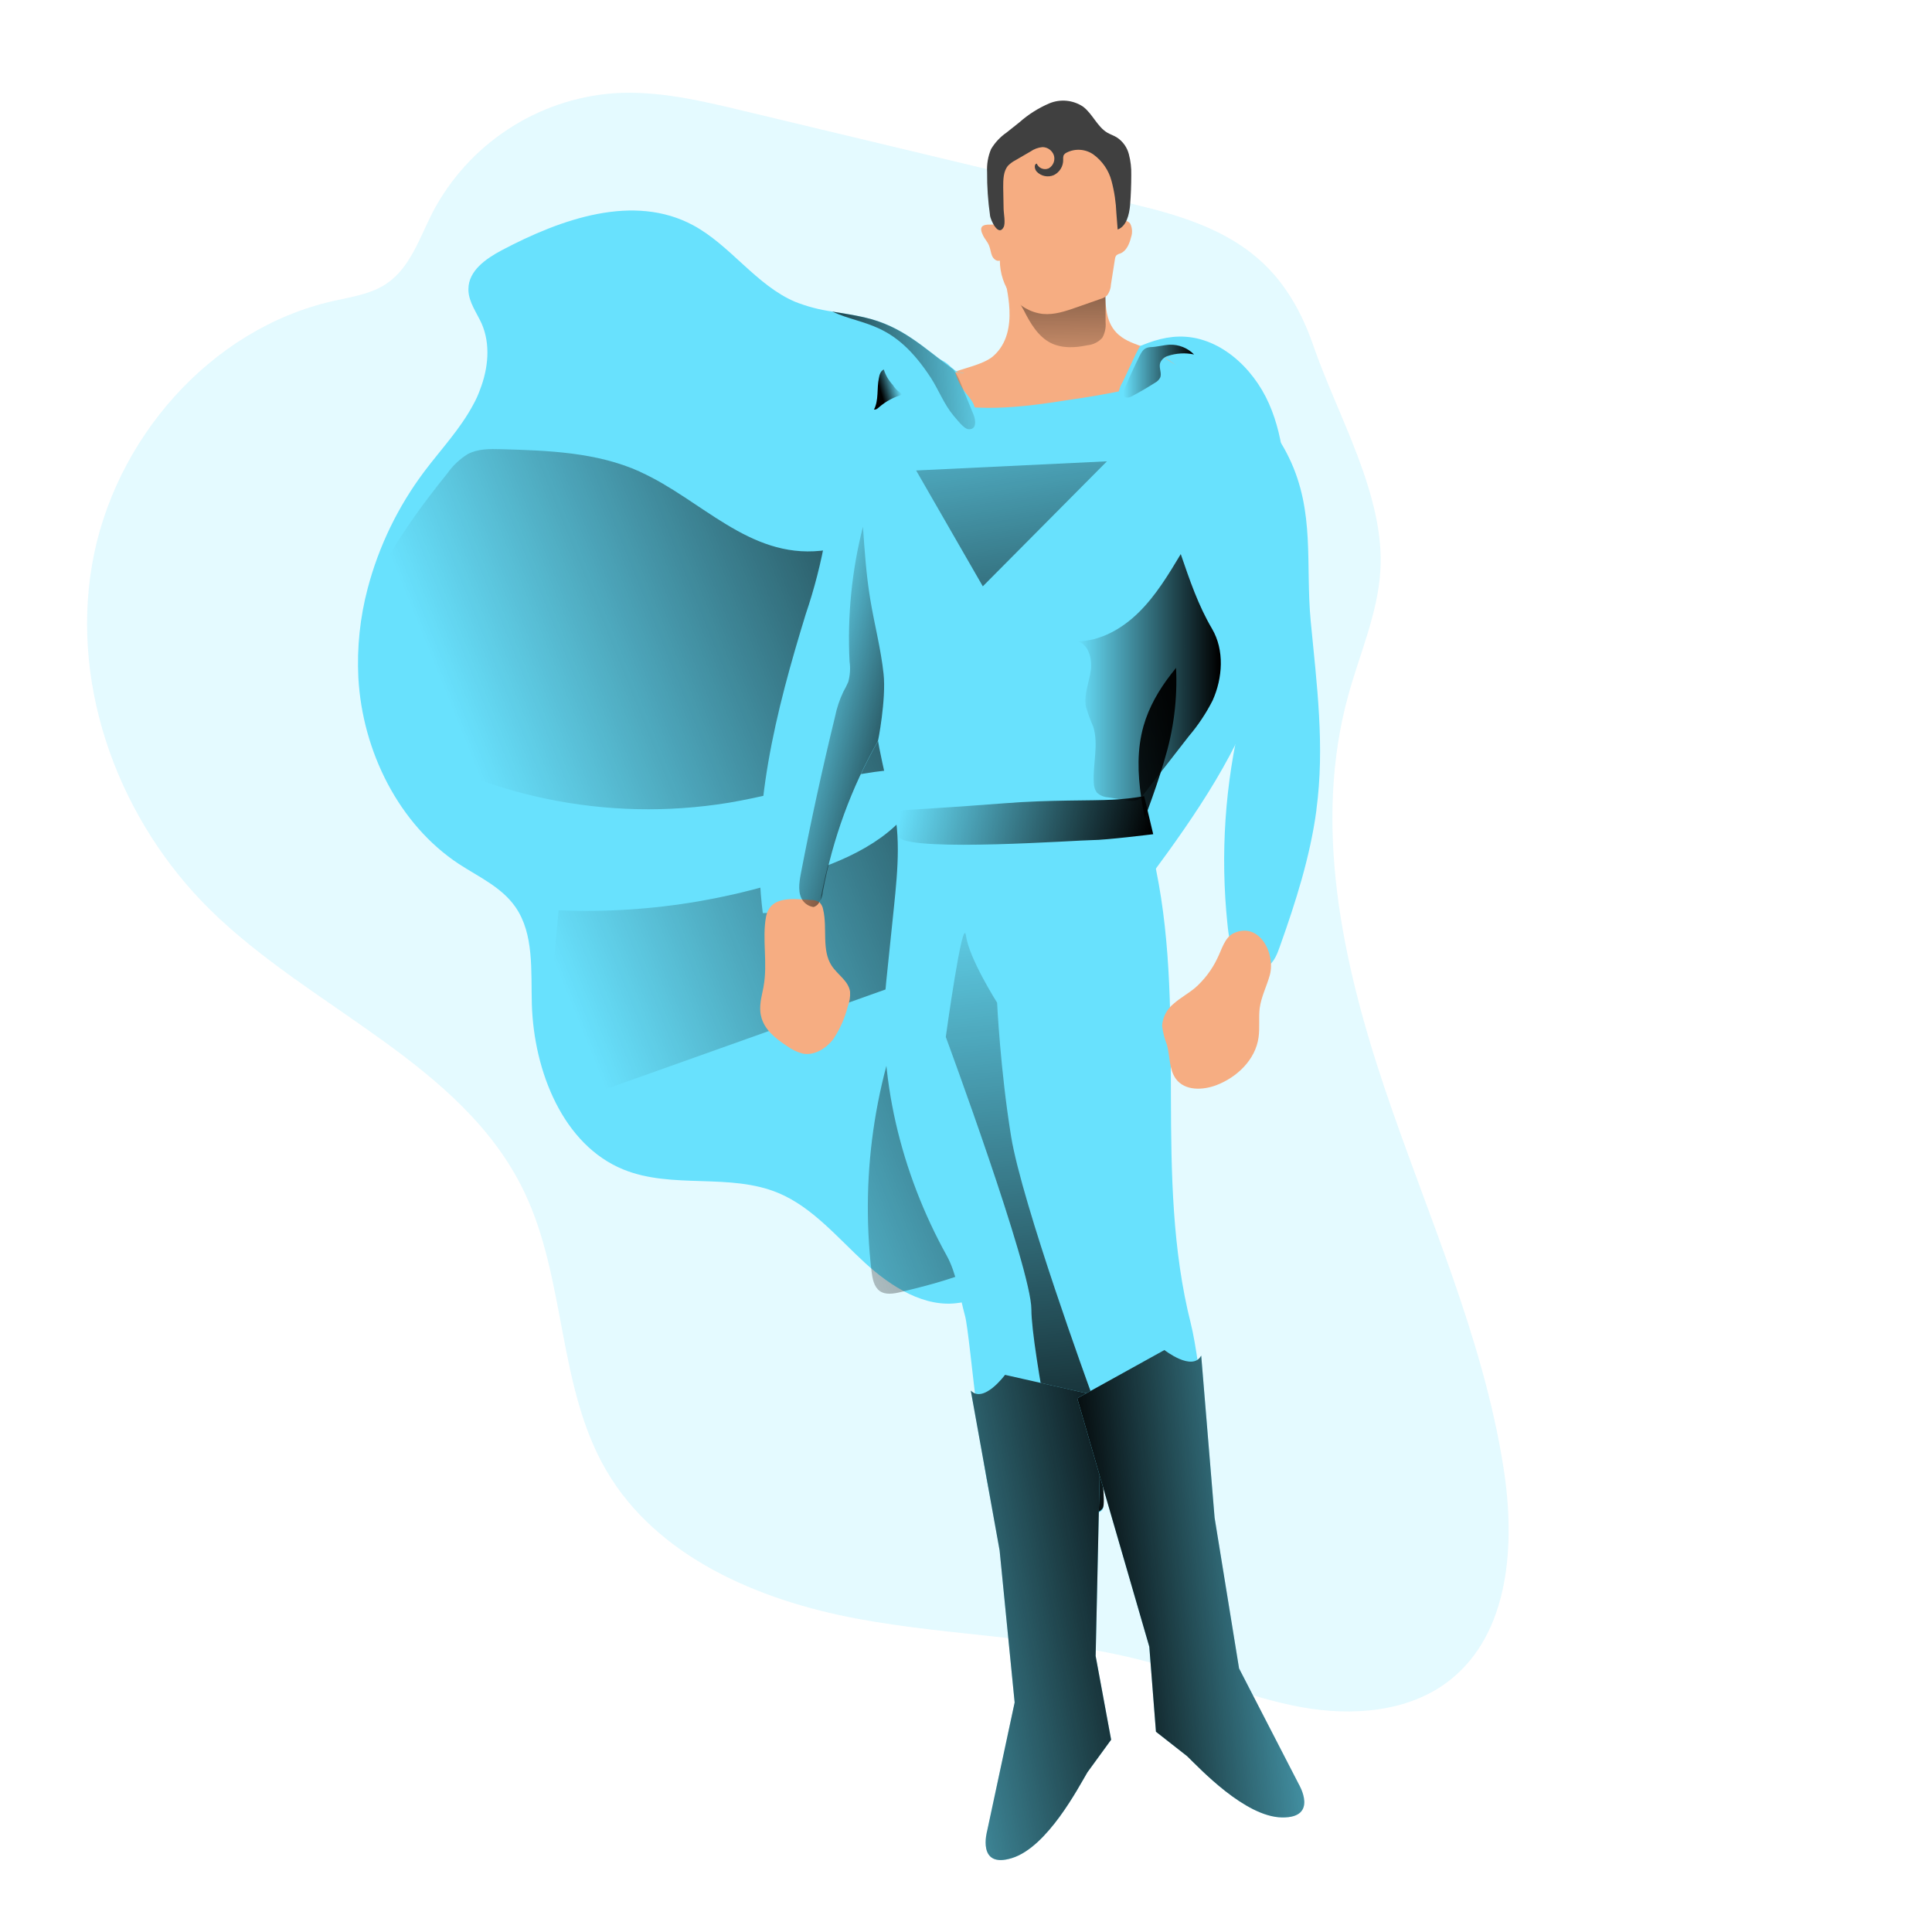
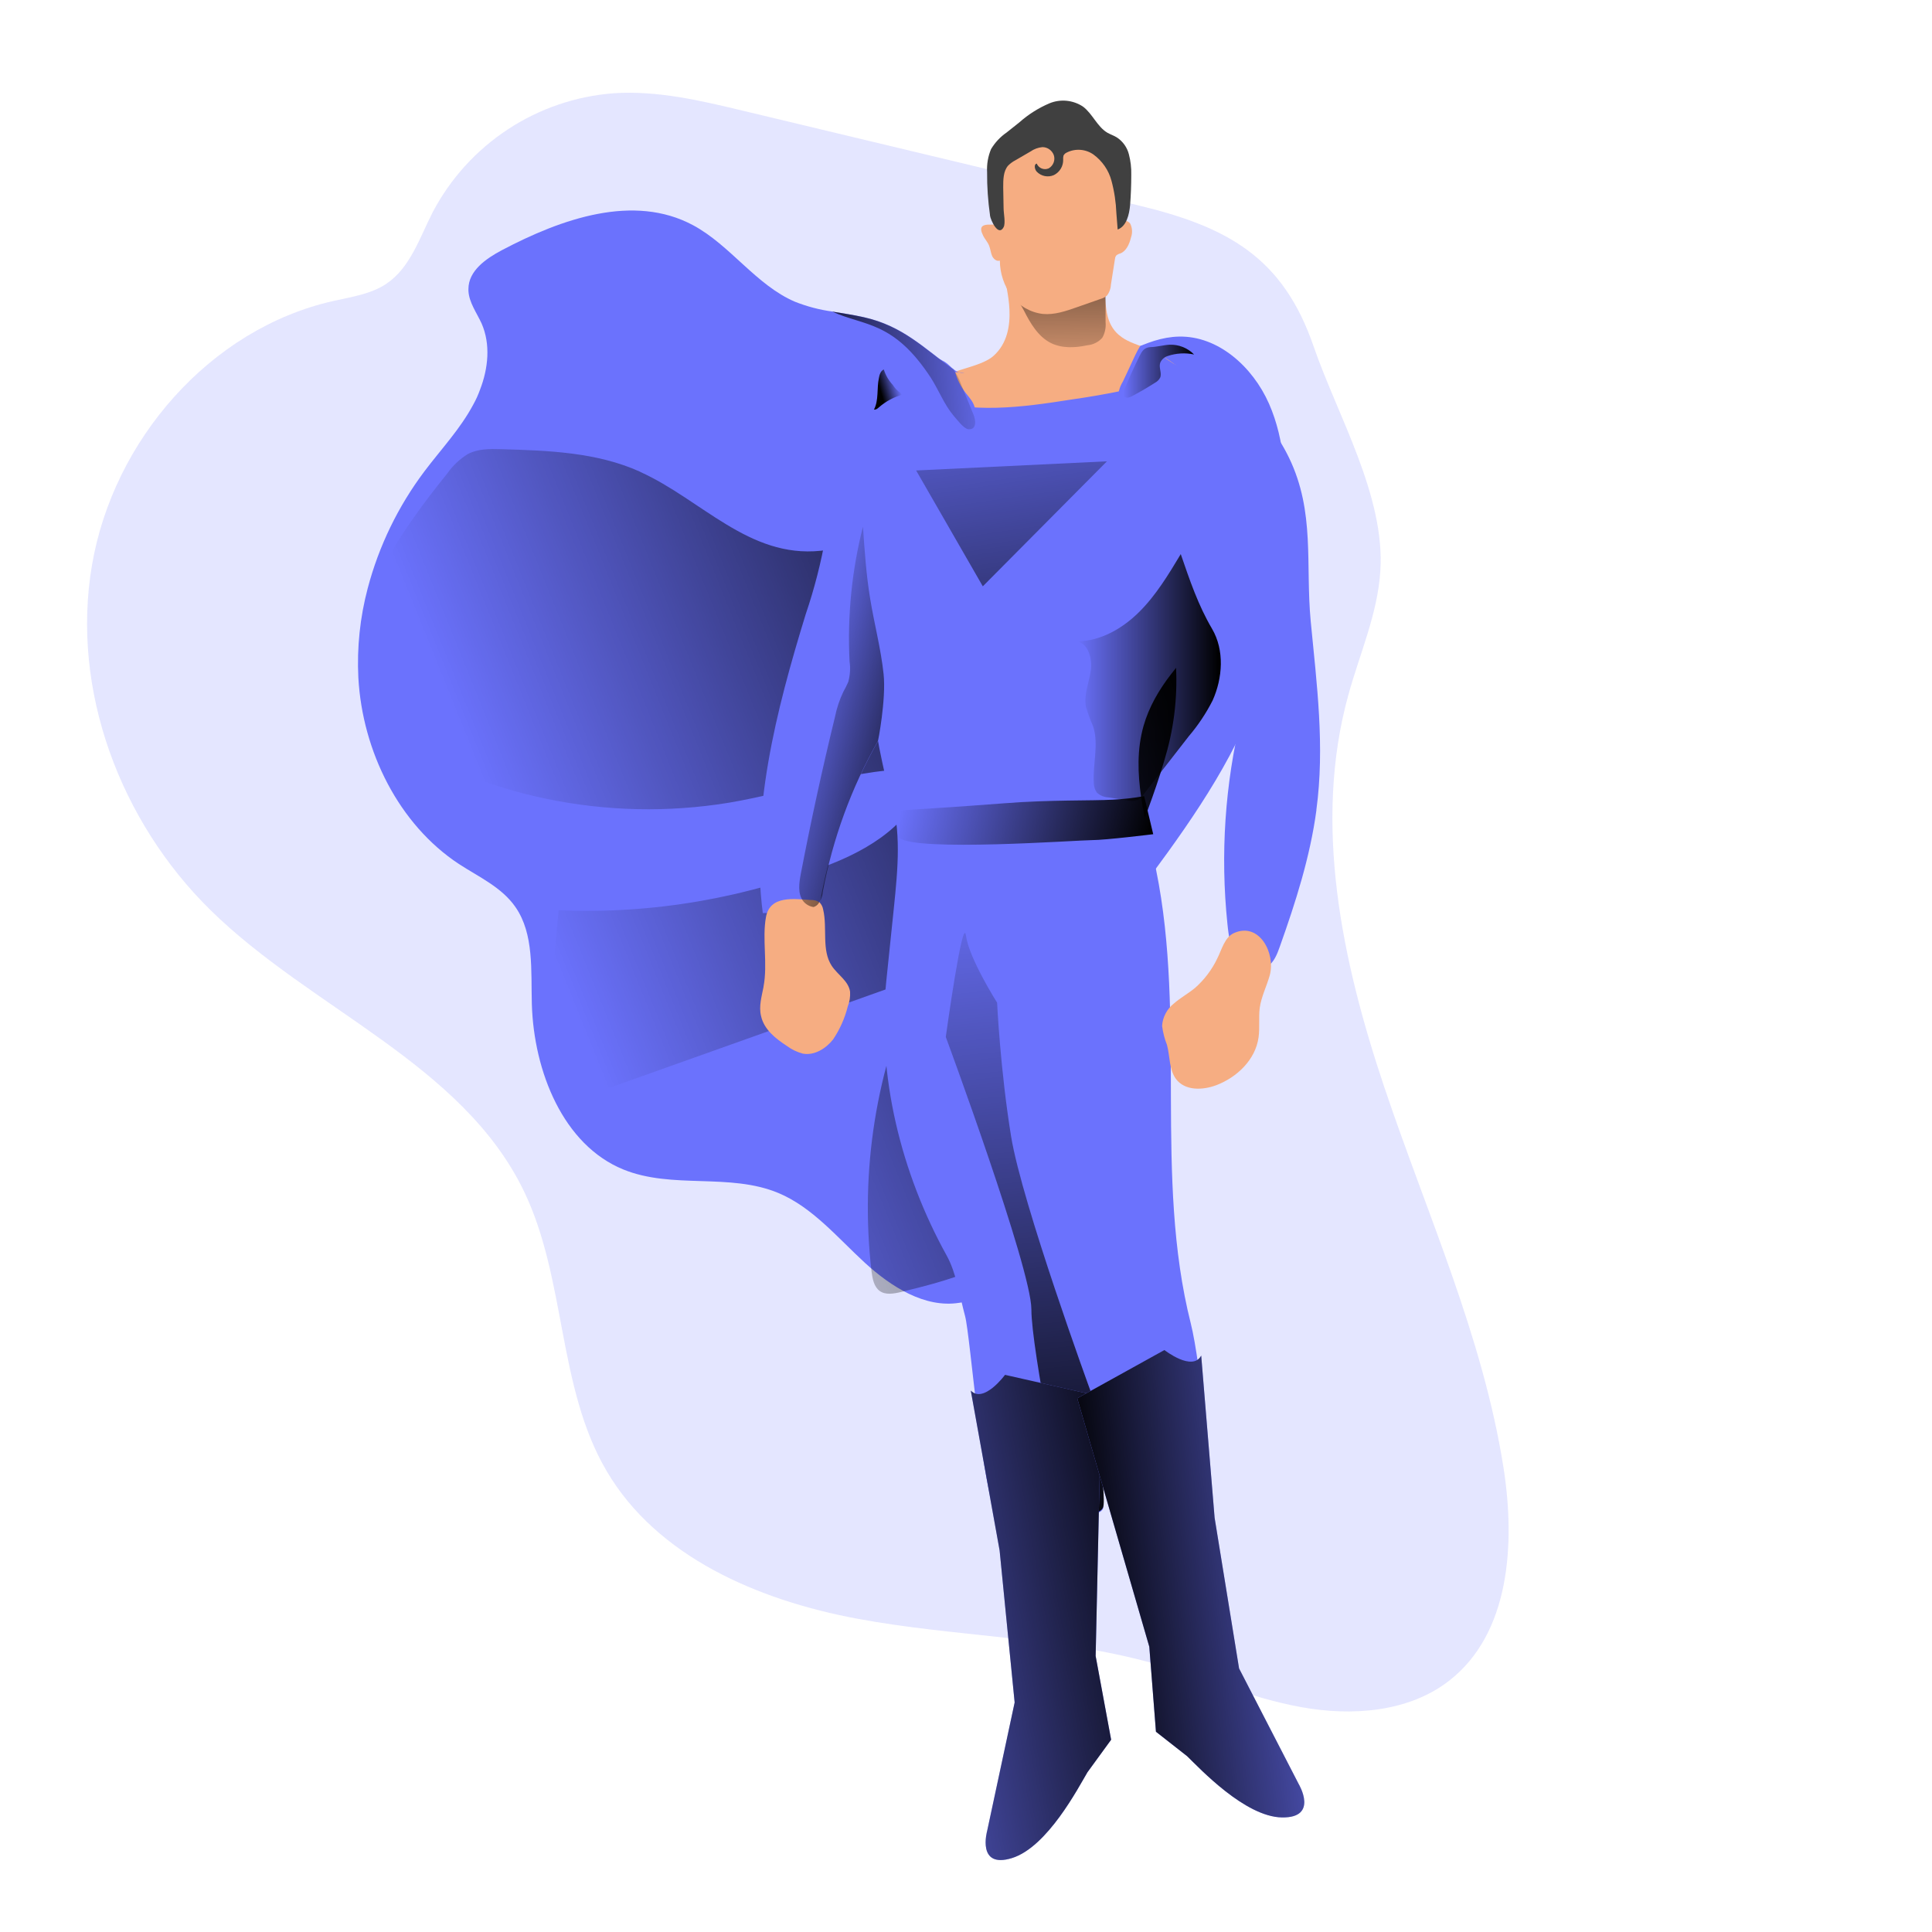
<svg xmlns="http://www.w3.org/2000/svg" xmlns:xlink="http://www.w3.org/1999/xlink" id="_0144_super_man" viewBox="0 0 500 500" data-imageid="superman-66" imageName="Superman" class="illustrations_image" style="width: 188px;">
  <defs>
-     <style>.cls-1_superman-66{fill:url(#linear-gradient);}.cls-1_superman-66,.cls-2_superman-66,.cls-3_superman-66,.cls-4_superman-66,.cls-5_superman-66,.cls-6_superman-66,.cls-7_superman-66,.cls-8_superman-66,.cls-9_superman-66,.cls-10_superman-66,.cls-11_superman-66,.cls-12_superman-66,.cls-13_superman-66,.cls-14_superman-66,.cls-15_superman-66,.cls-16_superman-66,.cls-17_superman-66{stroke-width:0px;}.cls-2_superman-66{isolation:isolate;opacity:.18;}.cls-2_superman-66,.cls-17_superman-66{fill:#68e1fd;}.cls-3_superman-66{fill:url(#linear-gradient-11-superman-66);}.cls-4_superman-66{fill:url(#linear-gradient-12-superman-66);}.cls-5_superman-66{fill:url(#linear-gradient-13-superman-66);}.cls-6_superman-66{fill:url(#linear-gradient-10-superman-66);}.cls-7_superman-66{fill:url(#linear-gradient-4-superman-66);}.cls-8_superman-66{fill:url(#linear-gradient-2-superman-66);}.cls-9_superman-66{fill:url(#linear-gradient-3-superman-66);}.cls-10_superman-66{fill:url(#linear-gradient-8-superman-66);}.cls-11_superman-66{fill:url(#linear-gradient-9-superman-66);}.cls-12_superman-66{fill:url(#linear-gradient-7-superman-66);}.cls-13_superman-66{fill:url(#linear-gradient-5-superman-66);}.cls-14_superman-66{fill:url(#linear-gradient-6-superman-66);}.cls-15_superman-66{fill:#404040;}.cls-16_superman-66{fill:#f6ad82;}</style>
+     <style>
+             .cls-1_superman-66 {
+             fill: url(#linear-gradient);
+             }
+             .cls-1_superman-66,
+             .cls-2_superman-66,
+             .cls-3_superman-66,
+             .cls-4_superman-66,
+             .cls-5_superman-66,
+             .cls-6_superman-66,
+             .cls-7_superman-66,
+             .cls-8_superman-66,
+             .cls-9_superman-66,
+             .cls-10_superman-66,
+             .cls-11_superman-66,
+             .cls-12_superman-66,
+             .cls-13_superman-66,
+             .cls-14_superman-66,
+             .cls-15_superman-66,
+             .cls-16_superman-66,
+             .cls-17_superman-66 {
+             stroke-width: 0px;
+             }
+             .cls-2_superman-66 {
+             isolation: isolate;
+             opacity: .18;
+             fill: #6b72fd;
+             }
+             .cls-17_superman-66 {
+             fill: #6b72fd;
+             }
+             .cls-3_superman-66 {
+             fill: url(#linear-gradient-11-superman-66);
+             }
+             .cls-4_superman-66 {
+             fill: url(#linear-gradient-12-superman-66);
+             }
+             .cls-5_superman-66 {
+             fill: url(#linear-gradient-13-superman-66);
+             }
+             .cls-6_superman-66 {
+             fill: url(#linear-gradient-10-superman-66);
+             }
+             .cls-7_superman-66 {
+             fill: url(#linear-gradient-4-superman-66);
+             }
+             .cls-8_superman-66 {
+             fill: url(#linear-gradient-2-superman-66);
+             }
+             .cls-9_superman-66 {
+             fill: url(#linear-gradient-3-superman-66);
+             }
+             .cls-10_superman-66 {
+             fill: url(#linear-gradient-8-superman-66);
+             }
+             .cls-11_superman-66 {
+             fill: url(#linear-gradient-9-superman-66);
+             }
+             .cls-12_superman-66 {
+             fill: url(#linear-gradient-7-superman-66);
+             }
+             .cls-13_superman-66 {
+             fill: url(#linear-gradient-5-superman-66);
+             }
+             .cls-14_superman-66 {
+             fill: url(#linear-gradient-6-superman-66);
+             }
+             .cls-15_superman-66 {
+             fill: #404040;
+             }
+             .cls-16_superman-66 {
+             fill: #f6ad82;
+             }
+         </style>
    <linearGradient id="linear-gradient-superman-66" x1="167.85" y1="3765.21" x2="406.53" y2="3765.21" gradientTransform="translate(-75.16 3963.5) scale(1 -1)" gradientUnits="userSpaceOnUse">
      <stop offset="0" stop-color="#000" stop-opacity="0" />
      <stop offset=".99" stop-color="#000" />
    </linearGradient>
    <linearGradient id="linear-gradient-2-superman-66" x1="215.49" y1="3721.81" x2="386.67" y2="3790.89" xlink:href="#linear-gradient-superman-66" />
    <linearGradient id="linear-gradient-3-superman-66" x1="349.9" y1="3860.75" x2="349.19" y2="3923.28" xlink:href="#linear-gradient-superman-66" />
    <linearGradient id="linear-gradient-4-superman-66" x1="307.74" y1="3864.15" x2="302.84" y2="3862.72" xlink:href="#linear-gradient-superman-66" />
    <linearGradient id="linear-gradient-5-superman-66" x1="365.86" y1="3867.45" x2="384.07" y2="3867.45" xlink:href="#linear-gradient-superman-66" />
    <linearGradient id="linear-gradient-6-superman-66" x1="279.14" y1="3781.28" x2="321.48" y2="3770.44" xlink:href="#linear-gradient-superman-66" />
    <linearGradient id="linear-gradient-7-superman-66" x1="309.65" y1="3759.58" x2="372.55" y2="3743.47" xlink:href="#linear-gradient-superman-66" />
    <linearGradient id="linear-gradient-8-superman-66" x1="353.86" y1="3788.15" x2="391.13" y2="3788.15" xlink:href="#linear-gradient-superman-66" />
    <linearGradient id="linear-gradient-9-superman-66" x1="330.25" y1="3742.35" x2="347.97" y2="3556.35" xlink:href="#linear-gradient-superman-66" />
    <linearGradient id="linear-gradient-10-superman-66" x1="101.73" y1="3681.2" x2="205.89" y2="3707.76" gradientTransform="translate(-155.65 4102.87) rotate(4) scale(1 -1)" xlink:href="#linear-gradient-superman-66" />
    <linearGradient id="linear-gradient-11-superman-66" x1="527.61" y1="3464.32" x2="444.14" y2="3458.74" gradientTransform="translate(-26.9 3890.47) rotate(-2.29) scale(1 -1)" xlink:href="#linear-gradient-superman-66" />
    <linearGradient id="linear-gradient-12-superman-66" x1="286.97" y1="3884.14" x2="307.79" y2="3742.83" gradientTransform="translate(-31 3965.26) scale(1 -1)" xlink:href="#linear-gradient-superman-66" />
    <linearGradient id="linear-gradient-13-superman-66" x1="333.51" y1="3869.86" x2="274.41" y2="3864.65" xlink:href="#linear-gradient-superman-66" />
  </defs>
-   <path id="background_superman-66" class="cls-2_superman-66 targetColor" d="M294.44,53.11l-101.99-24.41c-11.03-2.65-22.26-5.31-33.58-4.57-19.91,1.5-37.64,13.16-46.92,30.85-3.38,6.64-5.81,14.36-12,18.49-4.04,2.68-9.03,3.37-13.75,4.44-31.91,7.22-56.91,36.08-62.4,68.38-5.5,32.3,7.34,66.33,30.68,89.25,26.16,25.69,65.17,39.71,81.11,72.73,10.99,22.79,8.61,50.65,21.4,72.42,13.07,22.27,39.26,33.43,64.66,38.19,25.4,4.76,51.65,4.63,76.55,11.52,12.92,3.57,25.33,9,38.51,11.4,13.18,2.39,27.86,1.35,38.4-6.89,15.65-12.22,17.07-35.34,14.01-54.97-5.33-34.06-19.87-65.85-30.86-98.57-10.99-32.72-18.49-68.24-9.32-101.48,2.94-10.69,7.6-21.06,8.29-32.13,1.27-19.43-11.06-40.12-17.25-58.07-7.94-23.12-22.27-31-45.52-36.57Z" style="fill: rgb(104, 225, 253);" />
+   <path id="background_superman-66" class="cls-2_superman-66 targetColor" d="M294.44,53.11l-101.99-24.41c-11.03-2.65-22.26-5.31-33.58-4.57-19.91,1.5-37.64,13.16-46.92,30.85-3.38,6.64-5.81,14.36-12,18.49-4.04,2.68-9.03,3.37-13.75,4.44-31.91,7.22-56.91,36.08-62.4,68.38-5.5,32.3,7.34,66.33,30.68,89.25,26.16,25.69,65.17,39.71,81.11,72.73,10.99,22.79,8.61,50.65,21.4,72.42,13.07,22.27,39.26,33.43,64.66,38.19,25.4,4.76,51.65,4.63,76.55,11.52,12.92,3.57,25.33,9,38.51,11.4,13.18,2.39,27.86,1.35,38.4-6.89,15.65-12.22,17.07-35.34,14.01-54.97-5.33-34.06-19.87-65.85-30.86-98.57-10.99-32.72-18.49-68.24-9.32-101.48,2.94-10.69,7.6-21.06,8.29-32.13,1.27-19.43-11.06-40.12-17.25-58.07-7.94-23.12-22.27-31-45.52-36.57Z" style="fill: #6b72fd;" />
  <g id="character_superman-66">
-     <path class="cls-17_superman-66 targetColor" d="M332.68,135.6c-.29,11.81-1.27,23.64-4.33,34.99-.42,1.52-.86,3.03-1.34,4.51-12.17,38.17-45.02,65.67-62.82,101.64-3.97,8.02-7.16,16.4-9.52,25.04-.06.13-.09.27-.11.42-3.11,11.33-4.81,23-5.07,34.75-.42.1-.84.17-1.27.22-8.86,1.39-17.58-4.12-24.39-10.36-7.13-6.55-13.6-14.39-22.38-18.06-12.66-5.28-27.45-.92-40.13-6.09-15.55-6.33-23.17-25.33-23.68-42.81-.25-8.66.6-18.12-4.23-25.09-3.58-5.17-9.48-7.79-14.65-11.16-15.51-10.22-24.97-29.13-26.02-48.23-.39-7.8.43-15.61,2.43-23.15,2.89-10.94,7.88-21.21,14.68-30.25,4.31-5.72,9.27-10.95,12.66-17.32.68-1.22,1.25-2.49,1.72-3.8,2.14-5.53,2.76-11.76.42-17.11-1.27-2.79-3.27-5.45-3.42-8.48-.01-.15-.01-.3,0-.46,0-4.74,4.57-7.88,8.59-10.02,15.49-8.18,34.19-14.77,49.59-6.47,9.62,5.19,16.3,15.5,26.35,19.79,3.11,1.23,6.36,2.08,9.67,2.53,2.74.46,5.48.85,8.19,1.47,10.07,2.27,15.51,7.99,23.14,13.5.65.47,1.27.95,2,1.41,8.13,5.5,23.43,2.46,31.95-.73,8.18-3.03,15.69-8.98,24.36-9.17,10.13-.25,19.1,7.75,23.34,17.35,4.24,9.6,4.55,20.58,4.27,31.16Z" style="fill: rgb(104, 225, 253);" />
+     <path class="cls-17_superman-66 targetColor" d="M332.68,135.6c-.29,11.81-1.27,23.64-4.33,34.99-.42,1.52-.86,3.03-1.34,4.51-12.17,38.17-45.02,65.67-62.82,101.64-3.97,8.02-7.16,16.4-9.52,25.04-.06.13-.09.27-.11.42-3.11,11.33-4.81,23-5.07,34.75-.42.1-.84.17-1.27.22-8.86,1.39-17.58-4.12-24.39-10.36-7.13-6.55-13.6-14.39-22.38-18.06-12.66-5.28-27.45-.92-40.13-6.09-15.55-6.33-23.17-25.33-23.68-42.81-.25-8.66.6-18.12-4.23-25.09-3.58-5.17-9.48-7.79-14.65-11.16-15.51-10.22-24.97-29.13-26.02-48.23-.39-7.8.43-15.61,2.43-23.15,2.89-10.94,7.88-21.21,14.68-30.25,4.31-5.72,9.27-10.95,12.66-17.32.68-1.22,1.25-2.49,1.72-3.8,2.14-5.53,2.76-11.76.42-17.11-1.27-2.79-3.27-5.45-3.42-8.48-.01-.15-.01-.3,0-.46,0-4.74,4.57-7.88,8.59-10.02,15.49-8.18,34.19-14.77,49.59-6.47,9.62,5.19,16.3,15.5,26.35,19.79,3.11,1.23,6.36,2.08,9.67,2.53,2.74.46,5.48.85,8.19,1.47,10.07,2.27,15.51,7.99,23.14,13.5.65.47,1.27.95,2,1.41,8.13,5.5,23.43,2.46,31.95-.73,8.18-3.03,15.69-8.98,24.36-9.17,10.13-.25,19.1,7.75,23.34,17.35,4.24,9.6,4.55,20.58,4.27,31.16Z" style="fill: #6b72fd;" />
    <path class="cls-1_superman-66" d="M331.3,140.36c-.3,11.71-1.27,23.47-4.29,34.74,0,.09,0,.16-.06.25-10.9,40.52-45.66,68.79-64.18,106.14-3.24,6.53-5.95,13.31-8.13,20.26-.05.13-.09.27-.11.41-3.53,11.35-5.62,23.09-6.24,34.96-8.86,1.39-17.55-4.12-24.39-10.36-7.1-6.56-13.59-14.37-22.38-18.06-12.66-5.28-27.44-.91-40.12-6.09-15.55-6.33-23.19-25.33-23.68-42.83-.24-8.64.61-18.11-4.24-25.07-3.57-5.18-9.48-7.78-14.63-11.17-15.51-10.22-24.98-29.13-26.05-48.22-.41-7.78.39-15.59,2.38-23.12,2.98-9.17,7.45-17.78,13.25-25.49,4.29-5.71,9.24-10.95,12.66-17.31,1.44-2.68,2.48-5.56,3.09-8.55.95-4.12.61-8.43-.98-12.35-1.27-2.95-3.47-5.7-3.44-8.94.02-1.55.52-3.05,1.42-4.31,1.9-2.46,4.36-4.42,7.17-5.74,15.47-8.16,34.19-14.74,49.59-6.45,9.64,5.19,16.29,15.5,26.35,19.78,5.65,2.41,11.9,2.63,17.86,4,10.93,2.53,16.46,9,25.14,14.9,8.13,5.5,23.43,2.53,31.95-.73,8.18-3.05,15.69-8.98,24.36-9.18,10.13-.23,19.1,7.78,23.35,17.37,4.25,9.6,4.62,20.55,4.36,31.14Z" />
    <path class="cls-8_superman-66" d="M165.69,122.1c-11.21-5.07-23.77-5.5-35.98-5.85-2.95-.08-6.03-.13-8.66,1.27-2.07,1.29-3.87,2.98-5.27,4.98-12.79,15.88-25.43,34.3-24.78,55.09-.03,1.99.35,3.96,1.11,5.79,1.27,2.53,3.55,4.15,5.84,5.62,26.87,17.21,59.14,23.89,90.63,18.75,16.91-2.84,33.42-9.1,50.54-8.86-.48,12.26-12.52,20.08-23.45,24.48-22.56,9.08-46.8,13.24-71.1,12.21l-4.91,52.38,97.94-34.89c-10.89,23.71-15.06,49.95-12.06,75.87.23,1.91.61,4.05,2.11,5.15s3.63.73,5.48.29c12.37-3.01,25.54-6.47,34.19-16.27,5.07-5.74,8-13.14,9.97-20.64,4.62-17.73,4.18-36.45,8.36-54.25,3.96-16.88,11.95-32.43,16.46-49.17,8.57-32.08-6.51-70.91-43.57-66.05-15.88,2.06-30.23,12.89-46.16,14.54-18.58,1.92-30.86-13.26-46.69-20.41Z" />
-     <path class="cls-17_superman-66 targetColor" d="M340.69,209.65c-1.63,12.13-5.38,23.83-9.47,35.32-.7,1.99-1.52,4.12-3.27,5.2-2.53,1.61-6,.19-7.76-2.28s-2.23-5.7-2.53-8.76c-1.87-18-.65-36.19,3.62-53.78.51-1.5.65-3.1.39-4.66-.57-1.52-1.47-2.9-2.63-4.03-3.14-3.85-5.07-8.55-5.55-13.5-7.22,7.14-14.71,14.78-17.55,24.74-3.41,12.12.76,24.92,3.27,37.29,7.83,38.47-.63,79.31,8.97,117.34,2.62,10.4,5.74,43.38,4.58,43.87-5.61,2.28-8.95,5.07-14.93,5.71-1.27.28-2.6.14-3.8-.38-1.6-.9-3.12-7.45-3.56-9.26-2.14-8.86-21.53-62.39-15.37-50.93,10,18.77,10.41,56.05,10.41,58.58,0,3.86-24.12,4.2-27.62,1.05-3.5-3.15-6.77-45.59-8.13-50.58s-2.25-11.13-4.76-15.65c-11.78-21.26-18.13-46.6-15.63-71.04.66-6.41,1.32-12.81,1.99-19.21,1-9.79,1.99-19.94-1-29.29-1.27-3.87-3.12-13.27-3.12-13.63-7.03,12.44-12,25.94-14.7,39.97-.08,1.24-.58,2.41-1.41,3.33-.28.27-.61.46-.98.58-.75.23-1.53.33-2.32.32l-10.42.34c-3.32-26.09,3.42-52.34,11.11-77.36,2.25-6.61,3.98-13.38,5.19-20.26.94-6.33.95-12.85,2.96-18.87,4.25-12.66,14.26-17.5,26.06-17.97,14.85-.63,29.65-2.11,44.32-4.44,6.09-.96,12.23-2.08,18.32-1.27,12.22,1.58,22.73,10.89,28.26,22.39,6.75,14.02,4.19,27.48,5.58,42.23,1.57,16.32,3.69,32.44,1.46,48.88Z" style="fill: rgb(104, 225, 253);" />
+     <path class="cls-17_superman-66 targetColor" d="M340.69,209.65c-1.63,12.13-5.38,23.83-9.47,35.32-.7,1.99-1.52,4.12-3.27,5.2-2.53,1.61-6,.19-7.76-2.28s-2.23-5.7-2.53-8.76c-1.87-18-.65-36.19,3.62-53.78.51-1.5.65-3.1.39-4.66-.57-1.52-1.47-2.9-2.63-4.03-3.14-3.85-5.07-8.55-5.55-13.5-7.22,7.14-14.71,14.78-17.55,24.74-3.41,12.12.76,24.92,3.27,37.29,7.83,38.47-.63,79.31,8.97,117.34,2.62,10.4,5.74,43.38,4.58,43.87-5.61,2.28-8.95,5.07-14.93,5.71-1.27.28-2.6.14-3.8-.38-1.6-.9-3.12-7.45-3.56-9.26-2.14-8.86-21.53-62.39-15.37-50.93,10,18.77,10.41,56.05,10.41,58.58,0,3.86-24.12,4.2-27.62,1.05-3.5-3.15-6.77-45.59-8.13-50.58s-2.25-11.13-4.76-15.65c-11.78-21.26-18.13-46.6-15.63-71.04.66-6.41,1.32-12.81,1.99-19.21,1-9.79,1.99-19.94-1-29.29-1.27-3.87-3.12-13.27-3.12-13.63-7.03,12.44-12,25.94-14.7,39.97-.08,1.24-.58,2.41-1.41,3.33-.28.27-.61.46-.98.58-.75.23-1.53.33-2.32.32l-10.42.34c-3.32-26.09,3.42-52.34,11.11-77.36,2.25-6.61,3.98-13.38,5.19-20.26.94-6.33.95-12.85,2.96-18.87,4.25-12.66,14.26-17.5,26.06-17.97,14.85-.63,29.65-2.11,44.32-4.44,6.09-.96,12.23-2.08,18.32-1.27,12.22,1.58,22.73,10.89,28.26,22.39,6.75,14.02,4.19,27.48,5.58,42.23,1.57,16.32,3.69,32.44,1.46,48.88Z" style="fill: #6b72fd;" />
    <path class="cls-16_superman-66" d="M197.61,255.35c-.48,2.53-1.27,5.07-.65,7.6.77,3.51,3.8,5.86,6.74,7.78,1.22.9,2.6,1.56,4.06,1.94,2.95.57,5.96-1.27,7.84-3.66,1.75-2.6,3.04-5.49,3.8-8.54.48-1.21.68-2.5.6-3.8-.39-2.79-3.2-4.38-4.74-6.7-2.7-4.1-1.08-9.75-2.23-14.59-.11-.68-.42-1.3-.89-1.8-.65-.46-1.42-.69-2.22-.66-4.44-.27-10.66-1.27-11.69,4.43-1.03,5.7.49,12.04-.63,17.99Z" />
    <path class="cls-16_superman-66" d="M309.17,255.75c-1.71,1.42-3.69,2.47-5.36,3.95-1.8,1.41-2.92,3.53-3.06,5.81.22,1.69.64,3.34,1.27,4.93.79,2.96.51,6.33,2.32,8.8,2.33,3.1,6.91,2.94,10.46,1.6,5.31-2.03,10.13-6.56,10.92-12.41.34-2.47,0-5,.28-7.47.39-2.98,1.82-5.7,2.62-8.59,1.54-5.64-2.7-13.85-9.28-10.89-2.41,1.08-3.17,4.33-4.29,6.53-1.4,2.95-3.4,5.59-5.86,7.74Z" />
    <path class="cls-16_superman-66" d="M289.51,86.63c1.89,1.7,4.39,2.39,6.72,3.32,3.15,1.23,6.09,2.94,8.71,5.07.39.25.67.63.8,1.08.16.92-.91,1.51-1.77,1.76-8.8,2.43-17.74,4.28-26.78,5.55-12.66,2-25.9,3.8-38.07-.47-.56-.2-1.27-.61-1.1-1.27.08-.25.24-.46.44-.62,2.12-1.69,4.46-3.07,6.96-4.12,3.22-1.58,8.86-2.38,11.62-4.76,7.41-6.47,2.72-19,3.24-19.83,1.49-2.53,4.58-3.39,7.4-3.8,3.43-.52,6.92-.33,10.27.56,2.91.85,7.6,2.98,7.97,6.48.28,4.15.32,8.17,3.58,11.06Z" />
    <path class="cls-9_superman-66" d="M264.98,80.35c1.68,3.34,3.71,6.77,6.96,8.41,2.9,1.44,6.33,1.27,9.43.6,1.51-.13,2.91-.82,3.91-1.95.69-1.24.98-2.66.84-4.08v-11.5c-4.65,1.09-9.4,2.18-14.14,1.77-1.9-.16-7.41-1.9-8.86-.19-1.46,1.71,1.06,5.41,1.86,6.94Z" />
    <path class="cls-16_superman-66" d="M254.45,61.03c.44.86,1.14,1.58,1.52,2.53.38.95.41,1.77.76,2.61s1.2,1.56,2.03,1.27c.02,3.31,1.09,6.52,3.06,9.18,1.94,2.58,4.86,4.25,8.07,4.63,2.99.28,5.93-.73,8.78-1.73l6.14-2.15c.61-.16,1.18-.46,1.66-.87.63-.8.99-1.78,1.03-2.8l1.05-6.67c.02-.31.12-.6.29-.86.3-.28.67-.48,1.08-.57,1.58-.61,2.37-2.46,2.79-4.17.41-1.16.34-2.43-.2-3.53-.67-1.01-2.44-1.13-2.82,0,.21-4.36-.53-8.71-2.17-12.75-1.62-3.99-4.91-7.07-8.99-8.43-2.54-.56-5.17-.59-7.72-.1-1.79.19-3.53.65-5.18,1.37-1.63.79-4.28-1.27-5.07.47-.96,1.73-1.81,3.52-2.53,5.36-.3,2.15-.27,6.55-.58,8.71-.23,1.58,2.53,3.91,1.67,5.19-.86,1.28-7.03-1.27-4.65,3.33Z" />
    <path class="cls-15_superman-66" d="M256.22,55.75c-.53-3.72-.79-7.47-.76-11.23-.11-2.03.24-4.06,1.03-5.94,1.02-1.7,2.38-3.16,4.01-4.28l3.33-2.65c2.3-2.04,4.91-3.69,7.74-4.9,2.86-1.19,6.13-.87,8.71.84,2.47,1.85,3.69,5.23,6.33,6.77.8.46,1.71.73,2.53,1.27,1.49,1.01,2.56,2.53,3.01,4.28.46,1.75.67,3.56.62,5.37,0,2.61-.1,5.2-.3,7.79-.23,2.53-.94,5.48-3.22,6.33l-.33-4.2c-.11-2.85-.53-5.67-1.27-8.42-.73-2.73-2.38-5.12-4.66-6.79-2.06-1.45-4.76-1.63-7-.47-.33.16-.6.43-.76.76-.09.35-.11.71-.08,1.06.04,1.68-.91,3.24-2.42,3.98-1.51.65-3.27.3-4.42-.89-.58-.62-.77-1.95,0-2.09.5,1.19,1.86,1.75,3.05,1.25.04-.01.07-.03.1-.05,1.15-.7,1.68-2.1,1.27-3.38-.45-1.24-1.61-2.07-2.93-2.09-1.13.1-2.2.5-3.13,1.15l-3.87,2.25c-.7.36-1.34.83-1.9,1.39-1.27,1.46-1.27,3.67-1.27,5.67l.1,5.43c0,1.19.56,3.8,0,4.84-1.34,2.56-3.36-1.81-3.53-3.06Z" />
-     <path class="cls-17_superman-66 targetColor" d="M247.2,96.31c.53,1.9,1.42,3.67,2.61,5.24,1.05,1.37,2.39,2.7,2.53,4.46.04.23,0,.46-.1.67-.23.28-.58.43-.94.39-.98,0-1.92-.34-2.66-.99.24.73-.68,1.27-1.42,1.27-3.42.16-6.21-2.87-9.52-3.8-1.02-.17-2.02-.43-3-.77-1.14-.63-2.13-1.49-2.91-2.53l-2.63-3.08c-.25-.24-.43-.54-.52-.87-.19-.95.86-1.65,1.76-1.86,2.03-.51-3.8-6.43-.91-6.69,1.98-.18,13.4,4.84,15.08,5.94.84.54,1.49,1.33,2.29,1.94.74.68,1.75.97,2.74.8" style="fill: rgb(104, 225, 253);" />
+     <path class="cls-17_superman-66 targetColor" d="M247.2,96.31c.53,1.9,1.42,3.67,2.61,5.24,1.05,1.37,2.39,2.7,2.53,4.46.04.23,0,.46-.1.67-.23.28-.58.43-.94.39-.98,0-1.92-.34-2.66-.99.24.73-.68,1.27-1.42,1.27-3.42.16-6.21-2.87-9.52-3.8-1.02-.17-2.02-.43-3-.77-1.14-.63-2.13-1.49-2.91-2.53l-2.63-3.08c-.25-.24-.43-.54-.52-.87-.19-.95.86-1.65,1.76-1.86,2.03-.51-3.8-6.43-.91-6.69,1.98-.18,13.4,4.84,15.08,5.94.84.54,1.49,1.33,2.29,1.94.74.68,1.75.97,2.74.8" style="fill: #6b72fd;" />
    <path class="cls-7_superman-66" d="M227.46,97.82c-.58,2.71,0,5.74-1.27,8.16.47.13.91-.23,1.27-.56,1.82-1.59,3.99-2.74,6.33-3.36-1.13-.53-2.07-1.37-2.72-2.43-1.07-1.15-1.87-2.52-2.34-4.01-.81.33-1.14,1.39-1.27,2.2Z" />
-     <path class="cls-17_superman-66 targetColor" d="M306.62,96.49c.14.47-1.19,1.17-1.39,1.61-.39.91-1.57.98-2.53,1.06-3.65.33-6.72,2.86-9.61,5.23-.81.66-1.9,1.35-2.8.82-.48-.32-.8-.82-.87-1.39-.19-1.77.23-3.56,1.18-5.07,1.27-2.53,4.08-9.13,4.61-9.24,1.65-.31,3.34-.25,4.96.18,1.35.61.71.72.87,1.92s1.19,1.46,2.15,2.15c.96.7,3.09,1.46,3.43,2.72Z" style="fill: rgb(104, 225, 253);" />
+     <path class="cls-17_superman-66 targetColor" d="M306.62,96.49c.14.47-1.19,1.17-1.39,1.61-.39.91-1.57.98-2.53,1.06-3.65.33-6.72,2.86-9.61,5.23-.81.66-1.9,1.35-2.8.82-.48-.32-.8-.82-.87-1.39-.19-1.77.23-3.56,1.18-5.07,1.27-2.53,4.08-9.13,4.61-9.24,1.65-.31,3.34-.25,4.96.18,1.35.61.71.72.87,1.92s1.19,1.46,2.15,2.15c.96.7,3.09,1.46,3.43,2.72Z" style="fill: #6b72fd;" />
    <path class="cls-13_superman-66" d="M294.96,92.04c-1.42,2.85-2.74,5.75-3.98,8.7-.25.61-.48,1.39,0,1.89s1.33.25,1.96-.09c2.05-1.09,4.06-2.26,6.03-3.52.54-.29.98-.73,1.27-1.27.52-1.15-.38-2.53,0-3.8.34-.88,1.07-1.55,1.98-1.82,2.19-.74,4.54-.87,6.8-.39-1.66-1.7-3.96-2.61-6.33-2.53-1.68.09-3.31.6-4.99.62-1.53.14-2.06.87-2.74,2.22Z" />
    <path class="cls-14_superman-66" d="M227.2,191.78c-6.89,12.14-11.71,25.33-14.27,39.05-.08,1.23-.57,2.41-1.39,3.33-.28.26-.62.46-.99.58-1.09-.15-2.08-.73-2.75-1.61-1.37-1.9-1-4.57-.57-6.9,2.62-13.65,5.57-27.21,8.86-40.69.45-2.26,1.18-4.45,2.17-6.53.47-.82.89-1.67,1.27-2.53.47-1.72.59-3.52.34-5.28-.6-11.74.56-23.5,3.46-34.89.43,6.24.85,12.51,1.87,18.65,1.06,6.52,2.77,12.9,3.47,19.46.7,6.56-1.47,17.7-1.47,17.35Z" />
    <path class="cls-12_superman-66" d="M233.01,209.72s15.26-.91,27.01-1.84c11.75-.92,22.6-.62,27.86-.92,2.76-.13,5.51-.44,8.23-.92l2.34,9.85s-12.33,1.53-15.85,1.53-45.8,3.08-49.92-.62l.33-7.08Z" />
    <path class="cls-10_superman-66" d="M305.58,143.4c-3.2,5.33-6.46,10.73-10.83,15.04-4.37,4.32-10.05,7.53-16.06,7.53,2.96.53,4.05,4.51,3.6,7.6-.46,3.09-1.81,6.19-1.27,9.28.53,1.77,1.16,3.51,1.9,5.2,1.47,4.62-.14,9.66.15,14.51,0,.9.26,1.79.77,2.53.8.76,1.85,1.21,2.95,1.27l4.89.77c.95.25,1.95.19,2.86-.16.56-.36,1.05-.83,1.42-1.39l11.71-15.06c2.4-2.82,4.46-5.91,6.14-9.21,2.62-5.81,3.13-13.03-.14-18.59-3.62-6.17-5.75-12.52-8.1-19.34Z" />
    <path class="cls-11_superman-66" d="M282.21,359.95s-17.73-48.55-20.54-65.85c-2.81-17.3-3.62-34.61-3.62-34.61,0,0-7.24-11.4-8.05-17.31s-5.23,26.18-5.23,26.18c0,0,22.15,59.95,22.15,70.5s8.86,53.19,8.86,53.19c0,0,8.51.82,9.69-1.91s-3.25-30.18-3.25-30.18Z" />
-     <path class="cls-17_superman-66 targetColor" d="M285.03,361.45l-24.93-5.64s-5.52,7.51-8.86,4.08l7.46,41.36,3.89,39.35-7.12,33.25s-2.77,9.86,6.42,7.02c9.19-2.85,17.18-18.24,19.54-22.21l6.13-8.42-4.01-21.67,1.49-67.12Z" style="fill: rgb(104, 225, 253);" />
+     <path class="cls-17_superman-66 targetColor" d="M285.03,361.45l-24.93-5.64s-5.52,7.51-8.86,4.08l7.46,41.36,3.89,39.35-7.12,33.25s-2.77,9.86,6.42,7.02c9.19-2.85,17.18-18.24,19.54-22.21l6.13-8.42-4.01-21.67,1.49-67.12Z" style="fill: #6b72fd;" />
    <path class="cls-6_superman-66" d="M285.03,361.45l-24.93-5.64s-5.52,7.51-8.86,4.08l7.46,41.36,3.89,39.35-7.12,33.25s-2.77,9.86,6.42,7.02c9.19-2.85,17.18-18.24,19.54-22.21l6.13-8.42-4.01-21.67,1.49-67.12Z" />
-     <path class="cls-17_superman-66 targetColor" d="M278.8,361.88l22.55-12.49s7.24,5.67,9.52,1.44l3.47,41.97,6.33,38.99,15.47,29.99s5.2,8.73-4.37,8.57c-9.57-.15-21.25-12.66-24.54-15.85l-8.07-6.33-1.72-22-18.65-64.29Z" style="fill: rgb(104, 225, 253);" />
+     <path class="cls-17_superman-66 targetColor" d="M278.8,361.88l22.55-12.49s7.24,5.67,9.52,1.44l3.47,41.97,6.33,38.99,15.47,29.99s5.2,8.73-4.37,8.57c-9.57-.15-21.25-12.66-24.54-15.85l-8.07-6.33-1.72-22-18.65-64.29Z" style="fill: #6b72fd;" />
    <path class="cls-3_superman-66" d="M278.8,361.88l22.55-12.49s7.24,5.67,9.52,1.44l3.47,41.97,6.33,38.99,15.47,29.99s5.2,8.73-4.37,8.57c-9.57-.15-21.25-12.66-24.54-15.85l-8.07-6.33-1.72-22-18.65-64.29Z" />
    <polygon class="cls-4_superman-66" points="237.1 121.76 286.47 119.39 254.35 151.74 237.1 121.76" />
    <path class="cls-5_superman-66" d="M250.57,111.07c-1.15-.11-3.04-2.66-3.8-3.51-2.43-2.9-3.8-6.55-5.81-9.7-9.7-14.9-17.3-13.41-25.58-17.22,2.74.46,5.48.85,8.19,1.47,10.07,2.27,15.51,7.99,23.14,13.5.86,1.16,1.54,2.44,2.01,3.8,1.09,2.63,2.17,5.28,3.24,7.93.56,1.37.9,3.96-1.39,3.74Z" />
  </g>
</svg>
